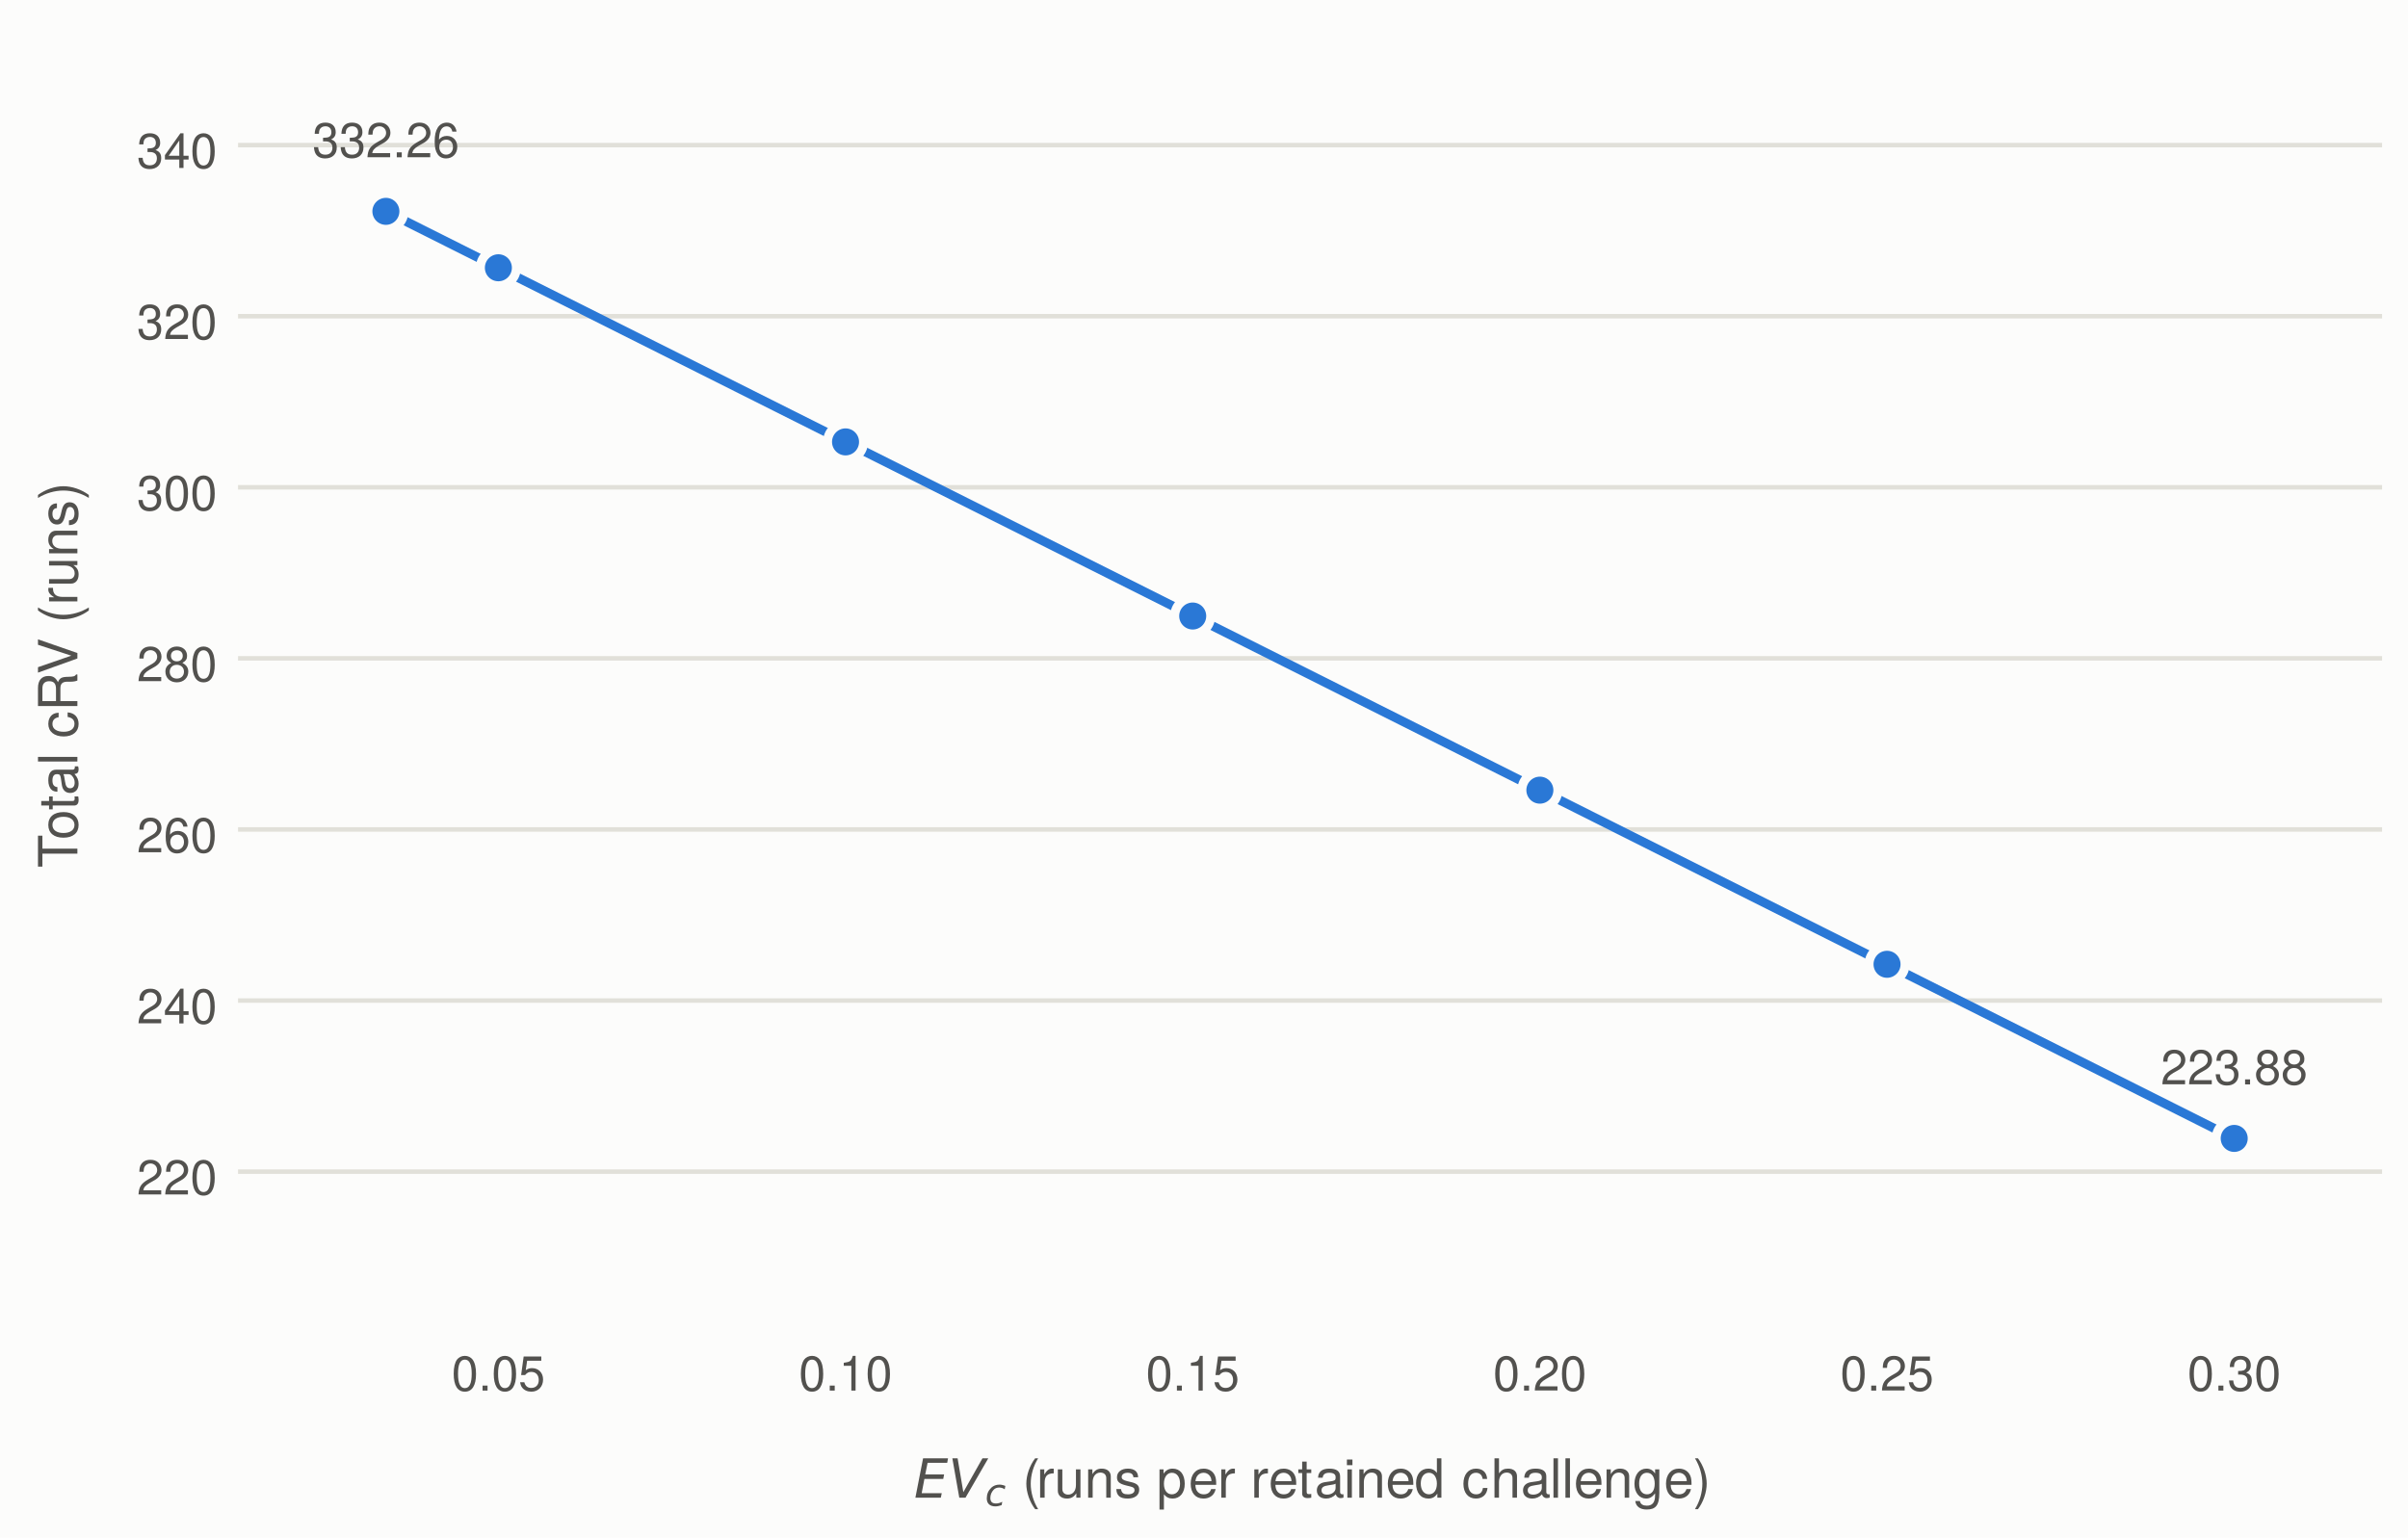
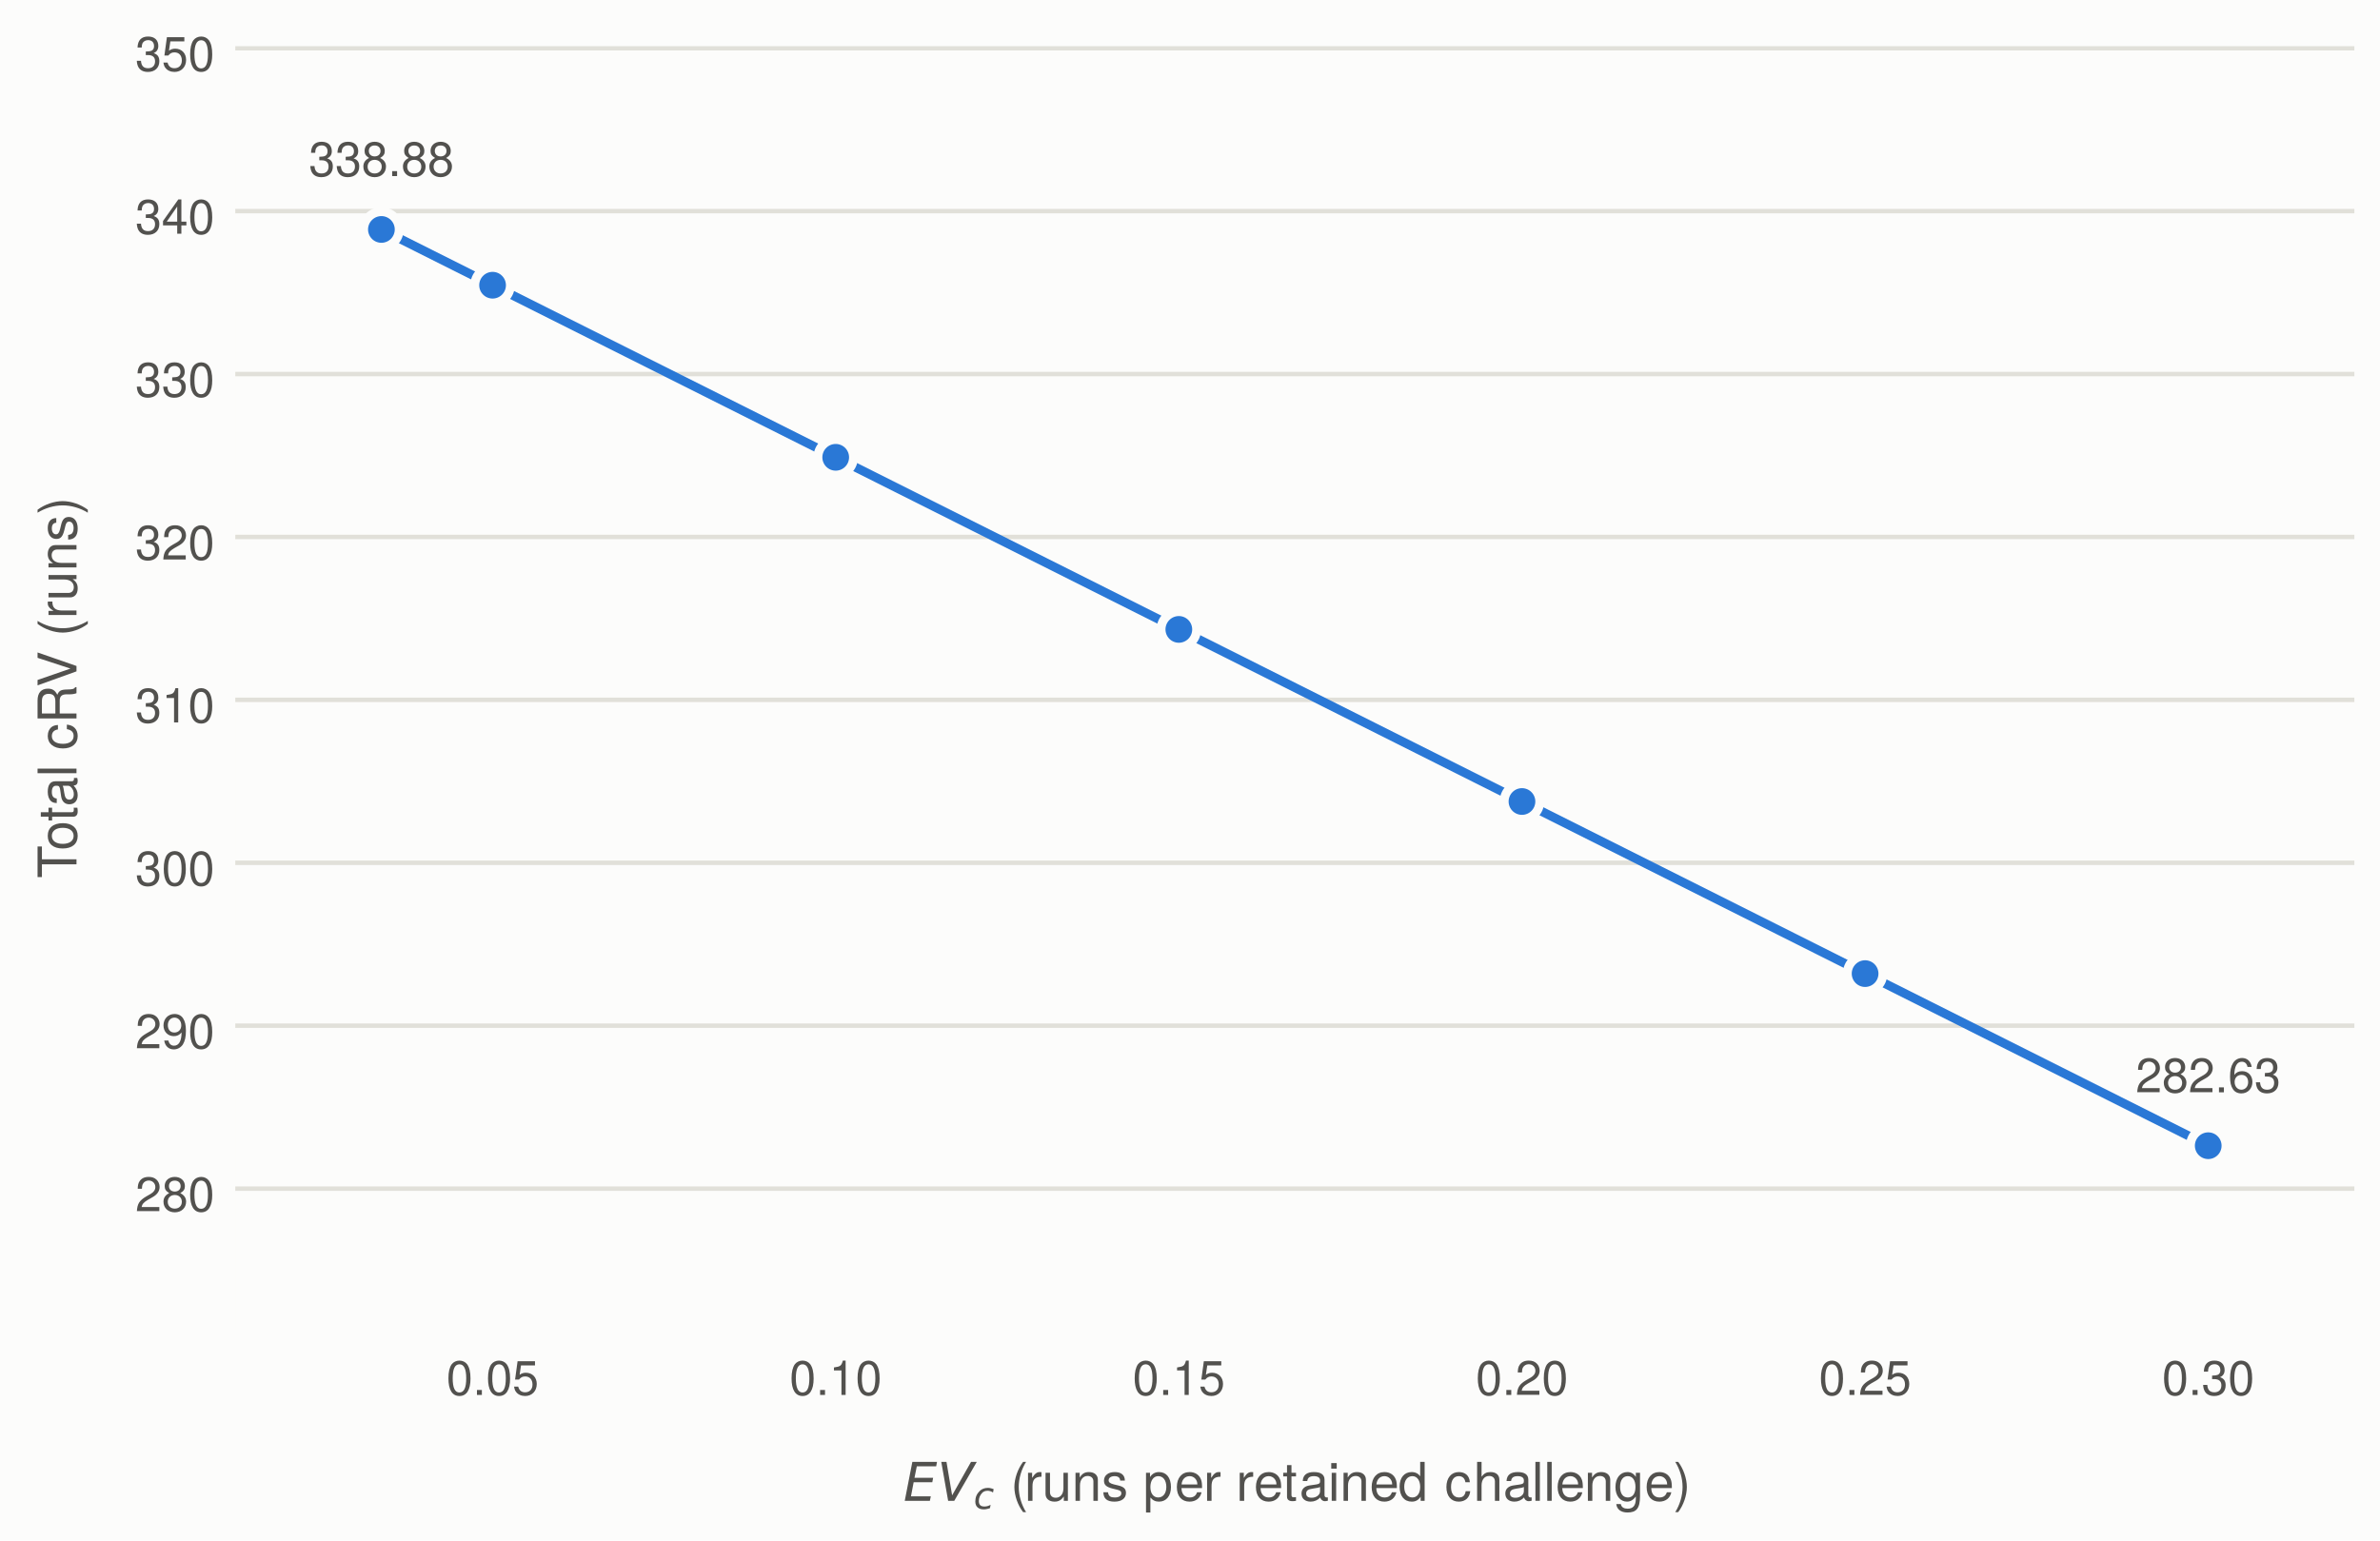
- <svg xmlns="http://www.w3.org/2000/svg" xmlns:xlink="http://www.w3.org/1999/xlink" width="401.087pt" height="256.161pt" viewBox="0 0 401.087 256.161" version="1.1">
+ <svg xmlns="http://www.w3.org/2000/svg" xmlns:xlink="http://www.w3.org/1999/xlink" width="401.087pt" height="259.628pt" viewBox="0 0 401.087 259.628" version="1.1">
  <defs>
    <style type="text/css">*{stroke-linejoin: round; stroke-linecap: butt}</style>
  </defs>
  <g id="figure_1">
    <g id="patch_1">
-       <path d="M 0 256.161  L 401.087 256.161  L 401.087 0  L 0 0  z " style="fill: #fcfcfb" />
+       <path d="M 0 259.628  L 401.087 259.628  L 401.087 0  L 0 0  z " style="fill: #fcfcfb" />
    </g>
    <g id="axes_1">
      <g id="patch_2">
-         <path d="M 39.648 220.536  L 396.767 220.536  L 396.767 4.32  L 39.648 4.32  z " style="fill: #fcfcfb" />
+         <path d="M 39.648 224.003  L 396.767 224.003  L 396.767 7.787  L 39.648 7.787  z " style="fill: #fcfcfb" />
      </g>
      <g id="matplotlib.axis_1">
        <g id="xtick_1">
          <g id="line2d_1" />
          <g id="text_1">
-             <text style="font-size: 8px; font-family: 'Helvetica Neue', 'Helvetica', 'Arial', 'DejaVu Sans', sans-serif; text-anchor: middle; fill: #52514e" x="83.012" y="231.652" transform="rotate(-0 83.01187 231.652)">0.05</text>
+             <text style="font-size: 8px; font-family: 'Helvetica Neue', 'Helvetica', 'Arial', 'DejaVu Sans', sans-serif; text-anchor: middle; fill: #52514e" x="83.012" y="235.119" transform="rotate(-0 83.01187 235.1188)">0.05</text>
          </g>
        </g>
        <g id="xtick_2">
          <g id="line2d_2" />
          <g id="text_2">
-             <text style="font-size: 8px; font-family: 'Helvetica Neue', 'Helvetica', 'Arial', 'DejaVu Sans', sans-serif; text-anchor: middle; fill: #52514e" x="140.837" y="231.652" transform="rotate(-0 140.8372 231.652)">0.10</text>
+             <text style="font-size: 8px; font-family: 'Helvetica Neue', 'Helvetica', 'Arial', 'DejaVu Sans', sans-serif; text-anchor: middle; fill: #52514e" x="140.837" y="235.119" transform="rotate(-0 140.8372 235.1188)">0.10</text>
          </g>
        </g>
        <g id="xtick_3">
          <g id="line2d_3" />
          <g id="text_3">
-             <text style="font-size: 8px; font-family: 'Helvetica Neue', 'Helvetica', 'Arial', 'DejaVu Sans', sans-serif; text-anchor: middle; fill: #52514e" x="198.663" y="231.652" transform="rotate(-0 198.6625 231.652)">0.15</text>
+             <text style="font-size: 8px; font-family: 'Helvetica Neue', 'Helvetica', 'Arial', 'DejaVu Sans', sans-serif; text-anchor: middle; fill: #52514e" x="198.663" y="235.119" transform="rotate(-0 198.6625 235.1188)">0.15</text>
          </g>
        </g>
        <g id="xtick_4">
          <g id="line2d_4" />
          <g id="text_4">
-             <text style="font-size: 8px; font-family: 'Helvetica Neue', 'Helvetica', 'Arial', 'DejaVu Sans', sans-serif; text-anchor: middle; fill: #52514e" x="256.488" y="231.652" transform="rotate(-0 256.4879 231.652)">0.20</text>
+             <text style="font-size: 8px; font-family: 'Helvetica Neue', 'Helvetica', 'Arial', 'DejaVu Sans', sans-serif; text-anchor: middle; fill: #52514e" x="256.488" y="235.119" transform="rotate(-0 256.4879 235.1188)">0.20</text>
          </g>
        </g>
        <g id="xtick_5">
          <g id="line2d_5" />
          <g id="text_5">
-             <text style="font-size: 8px; font-family: 'Helvetica Neue', 'Helvetica', 'Arial', 'DejaVu Sans', sans-serif; text-anchor: middle; fill: #52514e" x="314.313" y="231.652" transform="rotate(-0 314.3132 231.652)">0.25</text>
+             <text style="font-size: 8px; font-family: 'Helvetica Neue', 'Helvetica', 'Arial', 'DejaVu Sans', sans-serif; text-anchor: middle; fill: #52514e" x="314.313" y="235.119" transform="rotate(-0 314.3132 235.1188)">0.25</text>
          </g>
        </g>
        <g id="xtick_6">
          <g id="line2d_6" />
          <g id="text_6">
-             <text style="font-size: 8px; font-family: 'Helvetica Neue', 'Helvetica', 'Arial', 'DejaVu Sans', sans-serif; text-anchor: middle; fill: #52514e" x="372.139" y="231.652" transform="rotate(-0 372.1385 231.652)">0.30</text>
+             <text style="font-size: 8px; font-family: 'Helvetica Neue', 'Helvetica', 'Arial', 'DejaVu Sans', sans-serif; text-anchor: middle; fill: #52514e" x="372.139" y="235.119" transform="rotate(-0 372.1385 235.1188)">0.30</text>
          </g>
        </g>
        <g id="text_7">
-           <g style="fill: #52514e" transform="translate(152.2375 249.924)">
+           <g style="fill: #52514e" transform="translate(152.2375 253.3908)">
            <text>
              <tspan x="0" y="-0.422" style="font-style: oblique; font-size: 9px; font-family: 'DejaVu Sans'; fill: #52514e">E</tspan>
              <tspan x="5.687" y="-0.422" style="font-style: oblique; font-size: 9px; font-family: 'DejaVu Sans'; fill: #52514e">V</tspan>
              <tspan x="11.843" y="0.928" style="font-style: oblique; font-size: 6.3px; font-family: 'DejaVu Sans'; fill: #52514e">c</tspan>
              <tspan x="15.553" y="-0.422" style="font-size: 9px; font-family: 'Helvetica Neue'; fill: #52514e"> </tspan>
              <tspan x="18.055" y="-0.422" style="font-size: 9px; font-family: 'Helvetica Neue'; fill: #52514e">(</tspan>
              <tspan x="20.386" y="-0.422" style="font-size: 9px; font-family: 'Helvetica Neue'; fill: #52514e">r</tspan>
              <tspan x="23.383" y="-0.422" style="font-size: 9px; font-family: 'Helvetica Neue'; fill: #52514e">u</tspan>
              <tspan x="28.387" y="-0.422" style="font-size: 9px; font-family: 'Helvetica Neue'; fill: #52514e">n</tspan>
              <tspan x="33.391" y="-0.422" style="font-size: 9px; font-family: 'Helvetica Neue'; fill: #52514e">s</tspan>
              <tspan x="37.891" y="-0.422" style="font-size: 9px; font-family: 'Helvetica Neue'; fill: #52514e"> </tspan>
              <tspan x="40.393" y="-0.422" style="font-size: 9px; font-family: 'Helvetica Neue'; fill: #52514e">p</tspan>
              <tspan x="45.73" y="-0.422" style="font-size: 9px; font-family: 'Helvetica Neue'; fill: #52514e">e</tspan>
              <tspan x="50.563" y="-0.422" style="font-size: 9px; font-family: 'Helvetica Neue'; fill: #52514e">r</tspan>
              <tspan x="53.56" y="-0.422" style="font-size: 9px; font-family: 'Helvetica Neue'; fill: #52514e"> </tspan>
              <tspan x="56.062" y="-0.422" style="font-size: 9px; font-family: 'Helvetica Neue'; fill: #52514e">r</tspan>
              <tspan x="59.059" y="-0.422" style="font-size: 9px; font-family: 'Helvetica Neue'; fill: #52514e">e</tspan>
              <tspan x="63.892" y="-0.422" style="font-size: 9px; font-family: 'Helvetica Neue'; fill: #52514e">t</tspan>
              <tspan x="66.727" y="-0.422" style="font-size: 9px; font-family: 'Helvetica Neue'; fill: #52514e">a</tspan>
              <tspan x="71.561" y="-0.422" style="font-size: 9px; font-family: 'Helvetica Neue'; fill: #52514e">i</tspan>
              <tspan x="73.559" y="-0.422" style="font-size: 9px; font-family: 'Helvetica Neue'; fill: #52514e">n</tspan>
              <tspan x="78.563" y="-0.422" style="font-size: 9px; font-family: 'Helvetica Neue'; fill: #52514e">e</tspan>
              <tspan x="83.396" y="-0.422" style="font-size: 9px; font-family: 'Helvetica Neue'; fill: #52514e">d</tspan>
              <tspan x="88.733" y="-0.422" style="font-size: 9px; font-family: 'Helvetica Neue'; fill: #52514e"> </tspan>
              <tspan x="91.235" y="-0.422" style="font-size: 9px; font-family: 'Helvetica Neue'; fill: #52514e">c</tspan>
              <tspan x="96.068" y="-0.422" style="font-size: 9px; font-family: 'Helvetica Neue'; fill: #52514e">h</tspan>
              <tspan x="101.072" y="-0.422" style="font-size: 9px; font-family: 'Helvetica Neue'; fill: #52514e">a</tspan>
              <tspan x="105.905" y="-0.422" style="font-size: 9px; font-family: 'Helvetica Neue'; fill: #52514e">l</tspan>
              <tspan x="107.903" y="-0.422" style="font-size: 9px; font-family: 'Helvetica Neue'; fill: #52514e">l</tspan>
              <tspan x="109.901" y="-0.422" style="font-size: 9px; font-family: 'Helvetica Neue'; fill: #52514e">e</tspan>
              <tspan x="114.734" y="-0.422" style="font-size: 9px; font-family: 'Helvetica Neue'; fill: #52514e">n</tspan>
              <tspan x="119.738" y="-0.422" style="font-size: 9px; font-family: 'Helvetica Neue'; fill: #52514e">g</tspan>
              <tspan x="124.904" y="-0.422" style="font-size: 9px; font-family: 'Helvetica Neue'; fill: #52514e">e</tspan>
              <tspan x="129.737" y="-0.422" style="font-size: 9px; font-family: 'Helvetica Neue'; fill: #52514e">)</tspan>
            </text>
          </g>
        </g>
      </g>
      <g id="matplotlib.axis_2">
        <g id="ytick_1">
          <g id="line2d_7">
-             <path d="M 39.648 195.183  L 396.767 195.183  " clip-path="url(#p3a7247cdd3)" style="fill: none; stroke: #e1e0d9; stroke-width: 0.75; stroke-linecap: square" />
+             <path d="M 39.648 200.347  L 396.767 200.347  " clip-path="url(#p061bcbf43f)" style="fill: none; stroke: #e1e0d9; stroke-width: 0.75; stroke-linecap: square" />
          </g>
          <g id="line2d_8" />
          <g id="text_8">
-             <text style="font-size: 8px; font-family: 'Helvetica Neue', 'Helvetica', 'Arial', 'DejaVu Sans', sans-serif; text-anchor: end; fill: #52514e" x="36.148" y="198.991" transform="rotate(-0 36.1475 198.9905)">220</text>
+             <text style="font-size: 8px; font-family: 'Helvetica Neue', 'Helvetica', 'Arial', 'DejaVu Sans', sans-serif; text-anchor: end; fill: #52514e" x="36.148" y="204.155" transform="rotate(-0 36.1475 204.1548)">280</text>
          </g>
        </g>
        <g id="ytick_2">
          <g id="line2d_9">
-             <path d="M 39.648 166.681  L 396.767 166.681  " clip-path="url(#p3a7247cdd3)" style="fill: none; stroke: #e1e0d9; stroke-width: 0.75; stroke-linecap: square" />
+             <path d="M 39.648 172.887  L 396.767 172.887  " clip-path="url(#p061bcbf43f)" style="fill: none; stroke: #e1e0d9; stroke-width: 0.75; stroke-linecap: square" />
          </g>
          <g id="line2d_10" />
          <g id="text_9">
-             <text style="font-size: 8px; font-family: 'Helvetica Neue', 'Helvetica', 'Arial', 'DejaVu Sans', sans-serif; text-anchor: end; fill: #52514e" x="36.148" y="170.489" transform="rotate(-0 36.1475 170.489)">240</text>
+             <text style="font-size: 8px; font-family: 'Helvetica Neue', 'Helvetica', 'Arial', 'DejaVu Sans', sans-serif; text-anchor: end; fill: #52514e" x="36.148" y="176.695" transform="rotate(-0 36.1475 176.695)">290</text>
          </g>
        </g>
        <g id="ytick_3">
          <g id="line2d_11">
-             <path d="M 39.648 138.179  L 396.767 138.179  " clip-path="url(#p3a7247cdd3)" style="fill: none; stroke: #e1e0d9; stroke-width: 0.75; stroke-linecap: square" />
+             <path d="M 39.648 145.427  L 396.767 145.427  " clip-path="url(#p061bcbf43f)" style="fill: none; stroke: #e1e0d9; stroke-width: 0.75; stroke-linecap: square" />
          </g>
          <g id="line2d_12" />
          <g id="text_10">
-             <text style="font-size: 8px; font-family: 'Helvetica Neue', 'Helvetica', 'Arial', 'DejaVu Sans', sans-serif; text-anchor: end; fill: #52514e" x="36.148" y="141.987" transform="rotate(-0 36.1475 141.9874)">260</text>
+             <text style="font-size: 8px; font-family: 'Helvetica Neue', 'Helvetica', 'Arial', 'DejaVu Sans', sans-serif; text-anchor: end; fill: #52514e" x="36.148" y="149.235" transform="rotate(-0 36.1475 149.2352)">300</text>
          </g>
        </g>
        <g id="ytick_4">
          <g id="line2d_13">
-             <path d="M 39.648 109.678  L 396.767 109.678  " clip-path="url(#p3a7247cdd3)" style="fill: none; stroke: #e1e0d9; stroke-width: 0.75; stroke-linecap: square" />
+             <path d="M 39.648 117.967  L 396.767 117.967  " clip-path="url(#p061bcbf43f)" style="fill: none; stroke: #e1e0d9; stroke-width: 0.75; stroke-linecap: square" />
          </g>
          <g id="line2d_14" />
          <g id="text_11">
-             <text style="font-size: 8px; font-family: 'Helvetica Neue', 'Helvetica', 'Arial', 'DejaVu Sans', sans-serif; text-anchor: end; fill: #52514e" x="36.148" y="113.486" transform="rotate(-0 36.1475 113.4858)">280</text>
+             <text style="font-size: 8px; font-family: 'Helvetica Neue', 'Helvetica', 'Arial', 'DejaVu Sans', sans-serif; text-anchor: end; fill: #52514e" x="36.148" y="121.775" transform="rotate(-0 36.1475 121.7753)">310</text>
          </g>
        </g>
        <g id="ytick_5">
          <g id="line2d_15">
-             <path d="M 39.648 81.176  L 396.767 81.176  " clip-path="url(#p3a7247cdd3)" style="fill: none; stroke: #e1e0d9; stroke-width: 0.75; stroke-linecap: square" />
+             <path d="M 39.648 90.508  L 396.767 90.508  " clip-path="url(#p061bcbf43f)" style="fill: none; stroke: #e1e0d9; stroke-width: 0.75; stroke-linecap: square" />
          </g>
          <g id="line2d_16" />
          <g id="text_12">
-             <text style="font-size: 8px; font-family: 'Helvetica Neue', 'Helvetica', 'Arial', 'DejaVu Sans', sans-serif; text-anchor: end; fill: #52514e" x="36.148" y="84.984" transform="rotate(-0 36.1475 84.98425)">300</text>
+             <text style="font-size: 8px; font-family: 'Helvetica Neue', 'Helvetica', 'Arial', 'DejaVu Sans', sans-serif; text-anchor: end; fill: #52514e" x="36.148" y="94.316" transform="rotate(-0 36.1475 94.31551)">320</text>
          </g>
        </g>
        <g id="ytick_6">
          <g id="line2d_17">
-             <path d="M 39.648 52.675  L 396.767 52.675  " clip-path="url(#p3a7247cdd3)" style="fill: none; stroke: #e1e0d9; stroke-width: 0.75; stroke-linecap: square" />
+             <path d="M 39.648 63.048  L 396.767 63.048  " clip-path="url(#p061bcbf43f)" style="fill: none; stroke: #e1e0d9; stroke-width: 0.75; stroke-linecap: square" />
          </g>
          <g id="line2d_18" />
          <g id="text_13">
-             <text style="font-size: 8px; font-family: 'Helvetica Neue', 'Helvetica', 'Arial', 'DejaVu Sans', sans-serif; text-anchor: end; fill: #52514e" x="36.148" y="56.483" transform="rotate(-0 36.1475 56.48268)">320</text>
+             <text style="font-size: 8px; font-family: 'Helvetica Neue', 'Helvetica', 'Arial', 'DejaVu Sans', sans-serif; text-anchor: end; fill: #52514e" x="36.148" y="66.856" transform="rotate(-0 36.1475 66.85567)">330</text>
          </g>
        </g>
        <g id="ytick_7">
          <g id="line2d_19">
-             <path d="M 39.648 24.173  L 396.767 24.173  " clip-path="url(#p3a7247cdd3)" style="fill: none; stroke: #e1e0d9; stroke-width: 0.75; stroke-linecap: square" />
+             <path d="M 39.648 35.588  L 396.767 35.588  " clip-path="url(#p061bcbf43f)" style="fill: none; stroke: #e1e0d9; stroke-width: 0.75; stroke-linecap: square" />
          </g>
          <g id="line2d_20" />
          <g id="text_14">
-             <text style="font-size: 8px; font-family: 'Helvetica Neue', 'Helvetica', 'Arial', 'DejaVu Sans', sans-serif; text-anchor: end; fill: #52514e" x="36.148" y="27.981" transform="rotate(-0 36.1475 27.98111)">340</text>
+             <text style="font-size: 8px; font-family: 'Helvetica Neue', 'Helvetica', 'Arial', 'DejaVu Sans', sans-serif; text-anchor: end; fill: #52514e" x="36.148" y="39.396" transform="rotate(-0 36.1475 39.39583)">340</text>
          </g>
        </g>
-         <g id="text_15">
-           <text style="font-size: 9px; font-family: 'Helvetica Neue', 'Helvetica', 'Arial', 'DejaVu Sans', sans-serif; text-anchor: middle; fill: #52514e" x="12.888" y="112.428" transform="rotate(-90 12.888 112.428)">Total cRV (runs)</text>
+         <g id="ytick_8">
+           <g id="line2d_21">
+             <path d="M 39.648 8.128  L 396.767 8.128  " clip-path="url(#p061bcbf43f)" style="fill: none; stroke: #e1e0d9; stroke-width: 0.75; stroke-linecap: square" />
+           </g>
+           <g id="line2d_22" />
+           <g id="text_15">
+             <text style="font-size: 8px; font-family: 'Helvetica Neue', 'Helvetica', 'Arial', 'DejaVu Sans', sans-serif; text-anchor: end; fill: #52514e" x="36.148" y="11.936" transform="rotate(-0 36.1475 11.936)">350</text>
+           </g>
+         </g>
+         <g id="text_16">
+           <text style="font-size: 9px; font-family: 'Helvetica Neue', 'Helvetica', 'Arial', 'DejaVu Sans', sans-serif; text-anchor: middle; fill: #52514e" x="12.888" y="115.895" transform="rotate(-90 12.888 115.8948)">Total cRV (runs)</text>
        </g>
      </g>
-       <g id="line2d_21">
-         <path d="M 64.276 35.208  L 83.012 44.607  L 140.837 73.615  L 198.663 102.623  L 256.488 131.631  L 314.313 160.64  L 372.139 189.648  " clip-path="url(#p3a7247cdd3)" style="fill: none; stroke: #2a78d6; stroke-width: 1.5; stroke-linecap: round" />
+       <g id="line2d_23">
+         <path d="M 64.276 38.675  L 83.012 48.074  L 140.837 77.082  L 198.663 106.09  L 256.488 135.098  L 314.313 164.107  L 372.139 193.115  " clip-path="url(#p061bcbf43f)" style="fill: none; stroke: #2a78d6; stroke-width: 1.5; stroke-linecap: round" />
      </g>
-       <g id="line2d_22">
+       <g id="line2d_24">
        <defs>
-           <path id="m9201dddc2b" d="M 0 3  C 0.796 3 1.559 2.684 2.121 2.121  C 2.684 1.559 3 0.796 3 0  C 3 -0.796 2.684 -1.559 2.121 -2.121  C 1.559 -2.684 0.796 -3 0 -3  C -0.796 -3 -1.559 -2.684 -2.121 -2.121  C -2.684 -1.559 -3 -0.796 -3 0  C -3 0.796 -2.684 1.559 -2.121 2.121  C -1.559 2.684 -0.796 3 0 3  z " style="stroke: #fcfcfb; stroke-width: 1.5" />
+           <path id="m69f79de15b" d="M 0 3  C 0.796 3 1.559 2.684 2.121 2.121  C 2.684 1.559 3 0.796 3 0  C 3 -0.796 2.684 -1.559 2.121 -2.121  C 1.559 -2.684 0.796 -3 0 -3  C -0.796 -3 -1.559 -2.684 -2.121 -2.121  C -2.684 -1.559 -3 -0.796 -3 0  C -3 0.796 -2.684 1.559 -2.121 2.121  C -1.559 2.684 -0.796 3 0 3  z " style="stroke: #fcfcfb; stroke-width: 1.5" />
        </defs>
-         <g clip-path="url(#p3a7247cdd3)">
-           <use xlink:href="#m9201dddc2b" x="64.276" y="35.208" style="fill: #2a78d6; stroke: #fcfcfb; stroke-width: 1.5" />
-           <use xlink:href="#m9201dddc2b" x="83.012" y="44.607" style="fill: #2a78d6; stroke: #fcfcfb; stroke-width: 1.5" />
-           <use xlink:href="#m9201dddc2b" x="140.837" y="73.615" style="fill: #2a78d6; stroke: #fcfcfb; stroke-width: 1.5" />
-           <use xlink:href="#m9201dddc2b" x="198.663" y="102.623" style="fill: #2a78d6; stroke: #fcfcfb; stroke-width: 1.5" />
-           <use xlink:href="#m9201dddc2b" x="256.488" y="131.631" style="fill: #2a78d6; stroke: #fcfcfb; stroke-width: 1.5" />
-           <use xlink:href="#m9201dddc2b" x="314.313" y="160.64" style="fill: #2a78d6; stroke: #fcfcfb; stroke-width: 1.5" />
-           <use xlink:href="#m9201dddc2b" x="372.139" y="189.648" style="fill: #2a78d6; stroke: #fcfcfb; stroke-width: 1.5" />
+         <g clip-path="url(#p061bcbf43f)">
+           <use xlink:href="#m69f79de15b" x="64.276" y="38.675" style="fill: #2a78d6; stroke: #fcfcfb; stroke-width: 1.5" />
+           <use xlink:href="#m69f79de15b" x="83.012" y="48.074" style="fill: #2a78d6; stroke: #fcfcfb; stroke-width: 1.5" />
+           <use xlink:href="#m69f79de15b" x="140.837" y="77.082" style="fill: #2a78d6; stroke: #fcfcfb; stroke-width: 1.5" />
+           <use xlink:href="#m69f79de15b" x="198.663" y="106.09" style="fill: #2a78d6; stroke: #fcfcfb; stroke-width: 1.5" />
+           <use xlink:href="#m69f79de15b" x="256.488" y="135.098" style="fill: #2a78d6; stroke: #fcfcfb; stroke-width: 1.5" />
+           <use xlink:href="#m69f79de15b" x="314.313" y="164.107" style="fill: #2a78d6; stroke: #fcfcfb; stroke-width: 1.5" />
+           <use xlink:href="#m69f79de15b" x="372.139" y="193.115" style="fill: #2a78d6; stroke: #fcfcfb; stroke-width: 1.5" />
        </g>
      </g>
-       <g id="text_16">
-         <text style="font-size: 8px; font-family: 'Helvetica Neue', 'Helvetica', 'Arial', 'DejaVu Sans', sans-serif; text-anchor: middle; fill: #52514e" x="64.276" y="26.208" transform="rotate(-0 64.27647 26.208)">332.26</text>
+       <g id="text_17">
+         <text style="font-size: 8px; font-family: 'Helvetica Neue', 'Helvetica', 'Arial', 'DejaVu Sans', sans-serif; text-anchor: middle; fill: #52514e" x="64.276" y="29.675" transform="rotate(-0 64.27647 29.67484)">338.88</text>
      </g>
-       <g id="text_17">
-         <text style="font-size: 8px; font-family: 'Helvetica Neue', 'Helvetica', 'Arial', 'DejaVu Sans', sans-serif; text-anchor: middle; fill: #52514e" x="372.139" y="180.648" transform="rotate(-0 372.1385 180.648)">223.88</text>
+       <g id="text_18">
+         <text style="font-size: 8px; font-family: 'Helvetica Neue', 'Helvetica', 'Arial', 'DejaVu Sans', sans-serif; text-anchor: middle; fill: #52514e" x="372.139" y="184.115" transform="rotate(-0 372.1385 184.1148)">282.63</text>
      </g>
    </g>
  </g>
  <defs>
-     <clipPath id="p3a7247cdd3">
-       <rect x="39.648" y="4.32" width="357.12" height="216.216" />
+     <clipPath id="p061bcbf43f">
+       <rect x="39.648" y="7.787" width="357.12" height="216.216" />
    </clipPath>
  </defs>
</svg>
